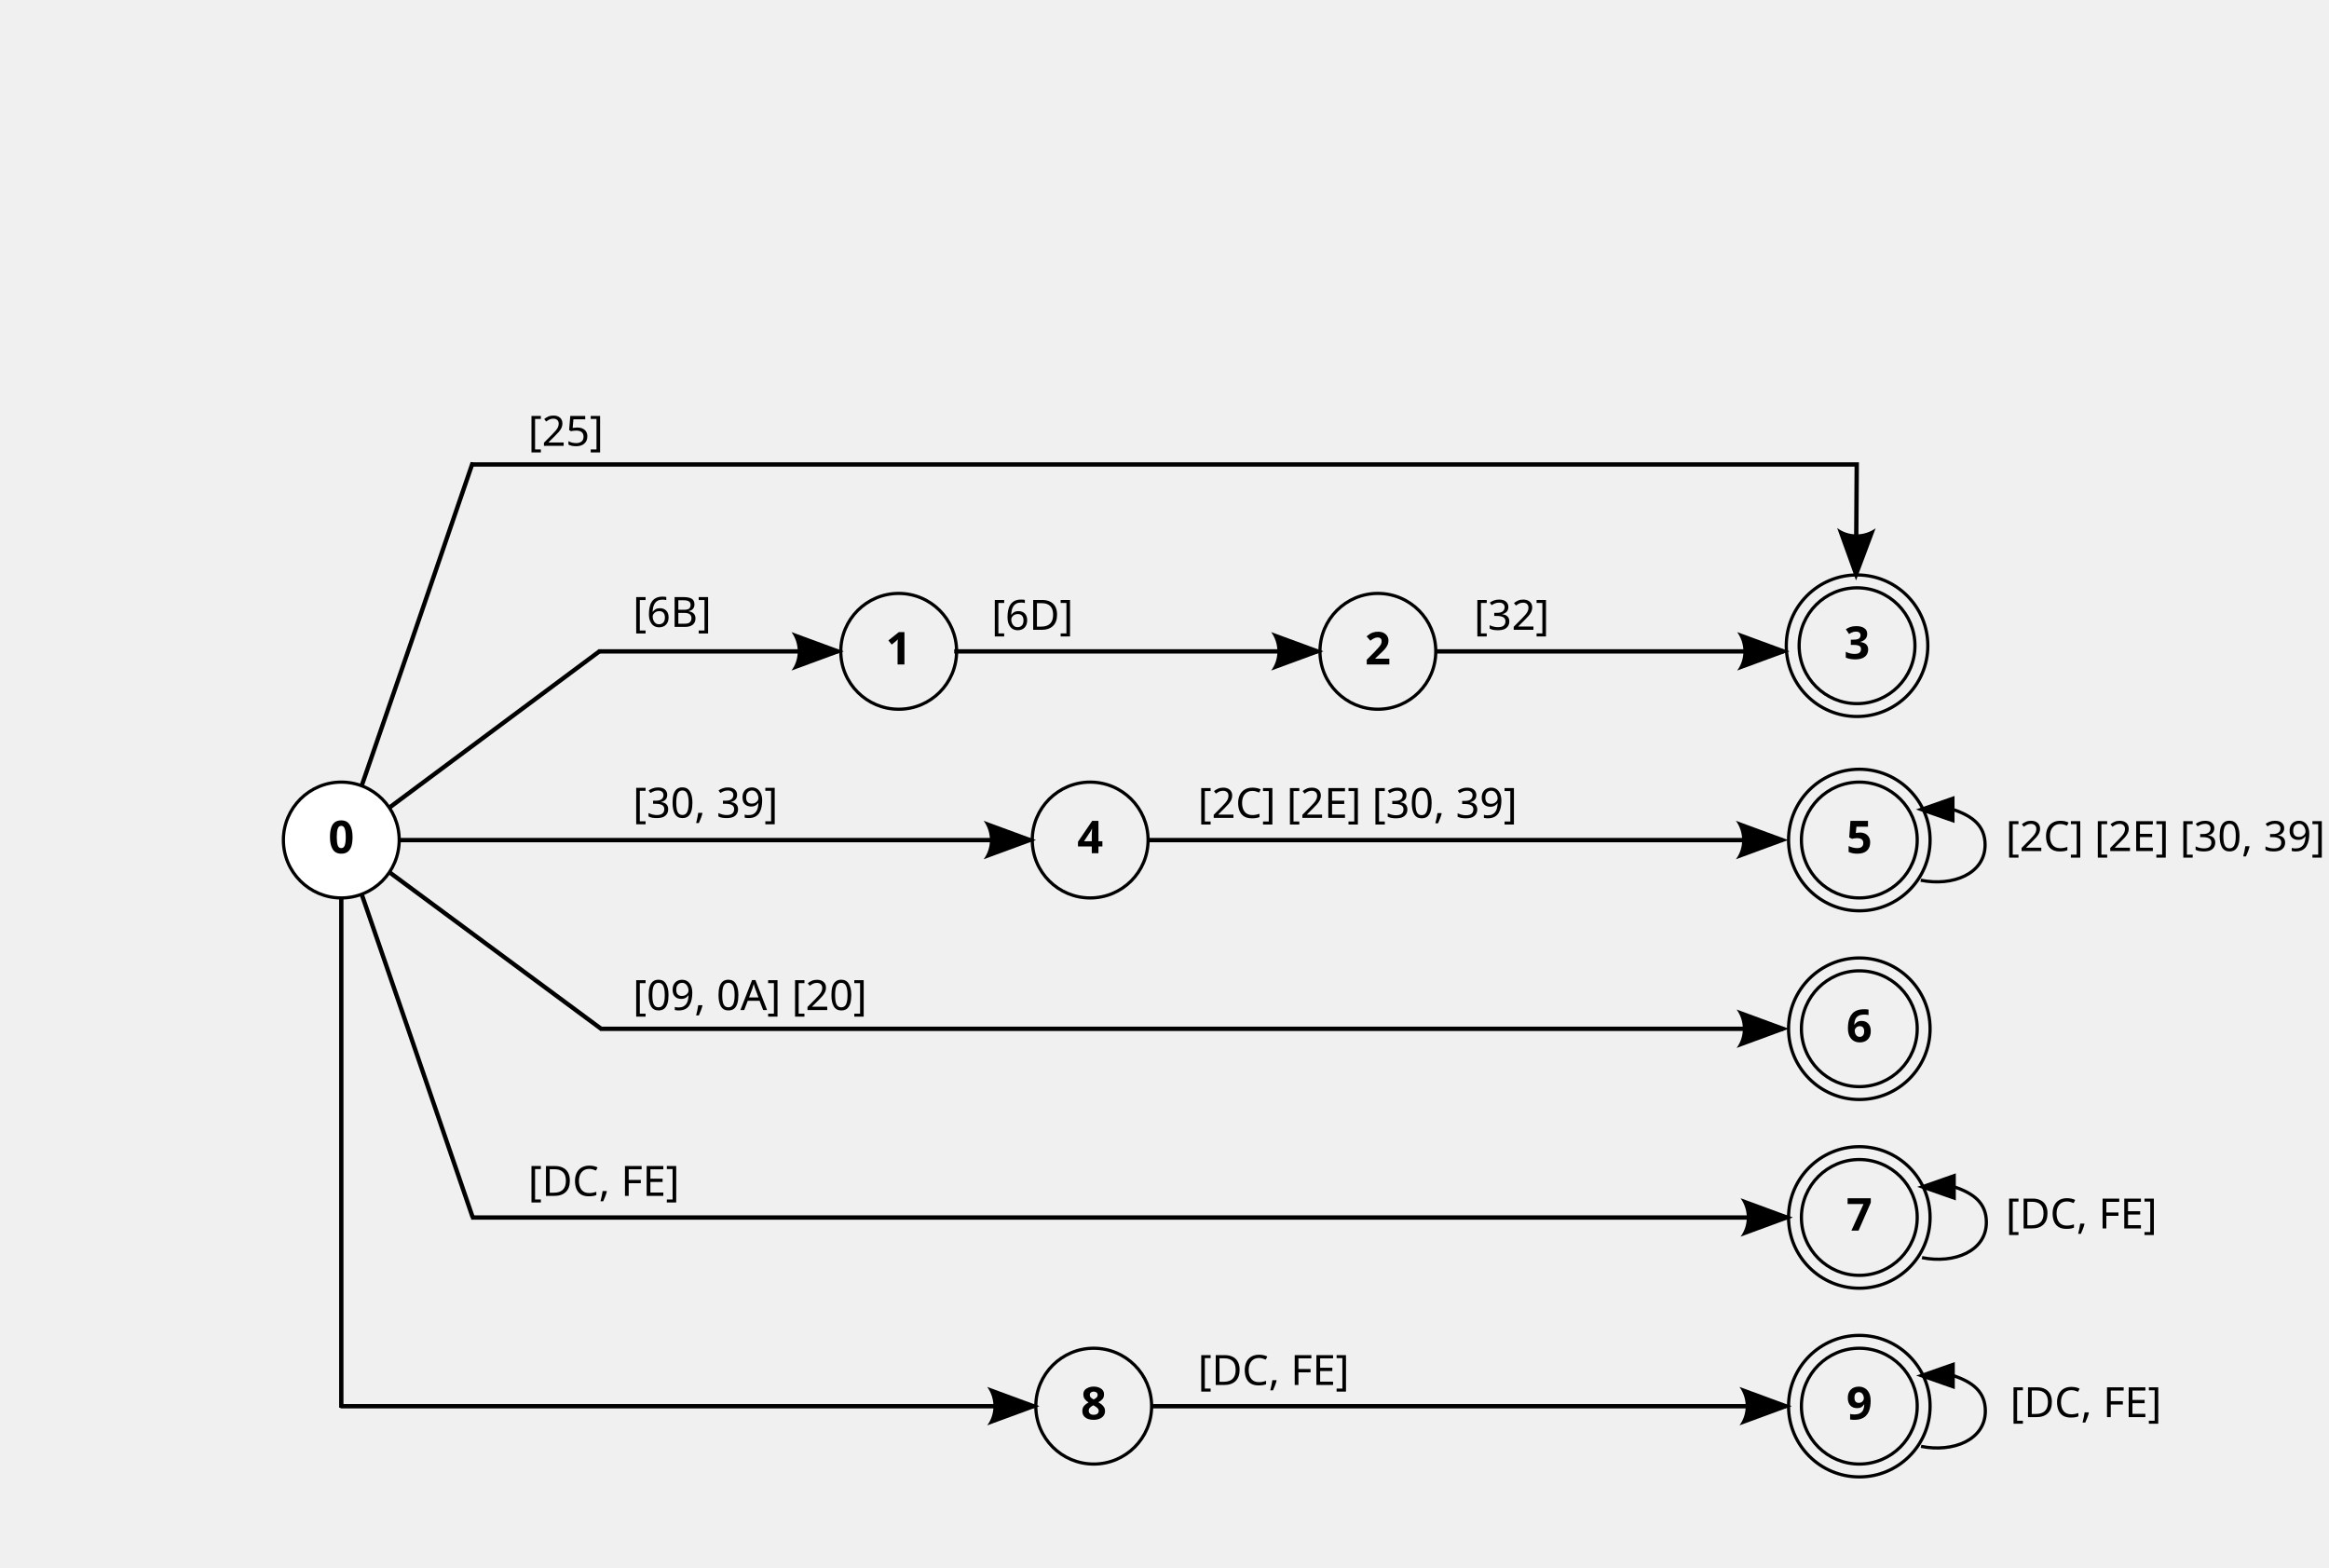
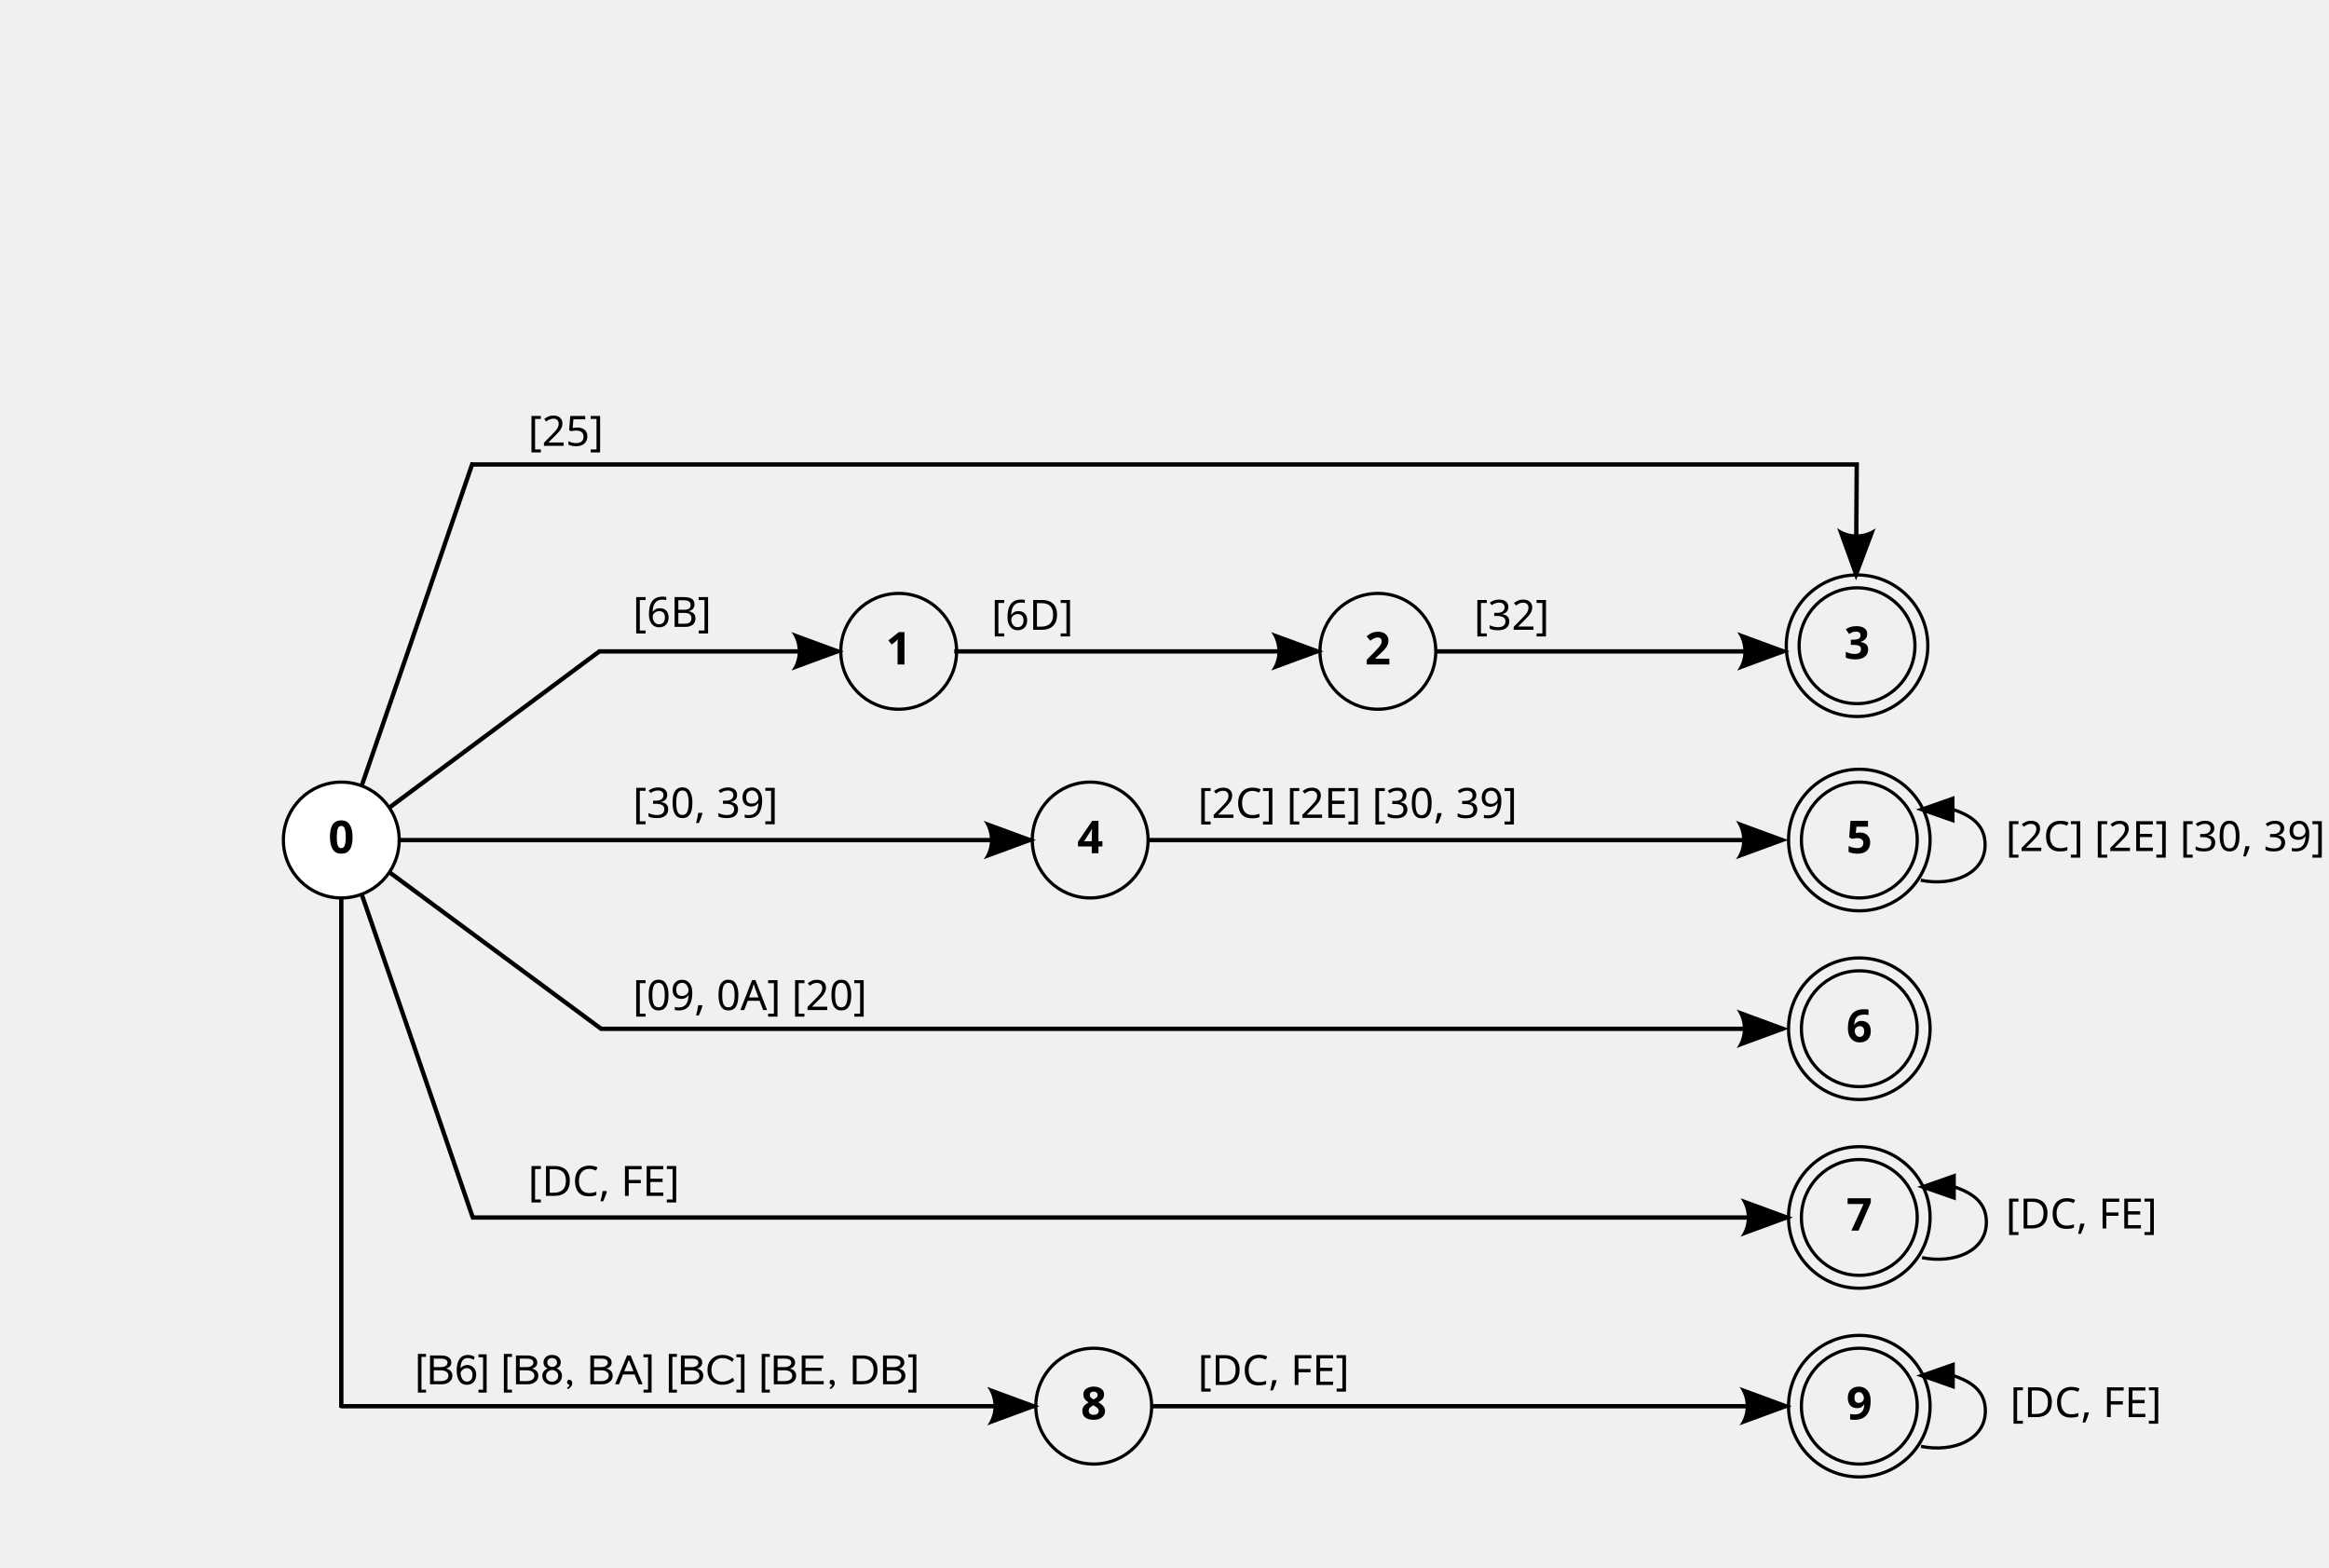
<svg xmlns="http://www.w3.org/2000/svg" width="535pt" height="360pt" viewBox="0.00 0.00 535.20 360.00" id="svg2584">
  <defs id="defs2789">
    <marker orient="auto" refY="0.0" refX="0.0" id="Arrow2Lend" style="overflow:visible;">
      <path id="path3707" style="font-size:12.0;fill-rule:evenodd;stroke-width:0.625;stroke-linejoin:round;" d="M 8.719,4.034 L -2.207,0.016 L 8.719,-4.002 C 6.973,-1.63 6.983,1.616 8.719,4.034 z " transform="scale(1.1) rotate(180) translate(1,0)" />
    </marker>
    <marker orient="auto" refY="0.0" refX="0.0" id="Arrow1Lend" style="overflow:visible;">
      <path id="path3689" d="M 0.0,0.0 L 5.0,-5.0 L -12.5,0.0 L 5.0,5.0 L 0.0,0.0 z " style="fill-rule:evenodd;stroke:#000000;stroke-width:1.0pt;marker-start:none;" transform="scale(0.8) rotate(180) translate(12.5,0)" />
    </marker>
  </defs>
  <ellipse style="fill:none;stroke:#000000" cx="694" cy="-291" rx="18" ry="18" id="ellipse2594" transform="matrix(0.73922,0,0,0.73922,-86.2729,363.4202)" />
  <ellipse style="fill:none;stroke:#000000" cx="694" cy="-291" rx="22" ry="22" id="ellipse2596" transform="matrix(0.73922,0,0,0.73922,-86.2729,363.4202)" />
  <text x="426.746" y="151.338" style="font-size:10.404px;text-anchor:middle;font-family:Sans;-inkscape-font-specification:Sans Bold;font-weight:bold;font-style:normal;font-stretch:normal;font-variant:normal;text-align:center;writing-mode:lr;line-height:125%" id="text2598">3</text>
  <g id="g4988" transform="matrix(0,-1,-1,0,812.9305,535.4524)">
    <path id="path2657" d="M 333.259,371.545 C 331.781,364.153 334.737,356.761 341.39,356.761 C 345.826,356.761 348.043,359.717 349.522,364.153" style="fill:none;stroke:#000000;stroke-width:0.739" />
    <polygon transform="matrix(0.73922,0,0,0.73922,-82.92184,402.5922)" id="polygon2659" points="588.5,-52 585,-42 581.5,-52 588.5,-52 " style="fill:#000000;stroke:#000000" />
  </g>
  <ellipse style="fill:none;stroke:#000000" cx="574" cy="-173" rx="18" ry="18" id="ellipse2603" transform="matrix(0.73922,0,0,0.73922,2.956869,320.8399)" />
  <ellipse style="fill:none;stroke:#000000" cx="574" cy="-173" rx="22" ry="22" id="ellipse2605" transform="matrix(0.73922,0,0,0.73922,2.956869,320.8399)" />
  <text x="427.269" y="195.986" style="font-size:10.404px;text-anchor:middle;font-family:Sans;-inkscape-font-specification:Sans Bold;font-weight:bold;font-style:normal;font-stretch:normal;font-variant:normal;text-align:center;writing-mode:lr;line-height:125%" id="text2607">5</text>
  <text x="460.925" y="195.485" style="font-size:9.604px;font-style:normal;font-variant:normal;font-weight:normal;font-stretch:normal;text-align:start;line-height:125%;writing-mode:lr-tb;text-anchor:start;font-family:Sans;-inkscape-font-specification:Sans" id="text2616">[2C] [2E] [30, 39]</text>
  <ellipse style="fill:none;stroke:#000000" cx="336" cy="-311" rx="18" ry="18" id="ellipse2621" transform="matrix(0.73922,0,0,0.73922,178.8912,466.2137)" />
  <ellipse style="fill:none;stroke:#000000" cx="336" cy="-311" rx="22" ry="22" id="ellipse2623" transform="matrix(0.73922,0,0,0.73922,178.8912,466.2137)" />
  <text x="427.269" y="239.347" style="font-size:10.404px;text-anchor:middle;font-family:Sans;-inkscape-font-specification:Sans Bold;font-weight:bold;font-style:normal;font-stretch:normal;font-variant:normal;text-align:center;writing-mode:lr;line-height:125%" id="text2625">6</text>
  <ellipse style="fill:none;stroke:#000000" cx="336" cy="-214" rx="18" ry="18" id="ellipse2630" transform="matrix(0.73922,0,0,0.73922,178.8912,437.8708)" />
  <ellipse style="fill:none;stroke:#000000" cx="336" cy="-214" rx="22" ry="22" id="ellipse2632" transform="matrix(0.73922,0,0,0.73922,178.8912,437.8708)" />
  <text x="427.269" y="282.709" style="font-size:10.404px;text-anchor:middle;font-family:Sans;-inkscape-font-specification:Sans Bold;font-weight:bold;font-style:normal;font-stretch:normal;font-variant:normal;text-align:center;writing-mode:lr;line-height:125%" id="text2634">7</text>
  <text x="460.925" y="282.208" style="font-size:9.604px;font-style:normal;font-variant:normal;font-weight:normal;font-stretch:normal;text-align:start;line-height:125%;writing-mode:lr;text-anchor:start;font-family:Sans;-inkscape-font-specification:Sans" id="text2643">
    <tspan id="tspan6117">[DC, FE]</tspan>
  </text>
  <ellipse style="fill:none;stroke:#000000" cx="574" cy="-22" rx="18" ry="18" id="ellipse2648" transform="matrix(0.73922,0,0,0.73922,2.956869,339.302)" />
  <ellipse style="fill:none;stroke:#000000" cx="574" cy="-22" rx="22" ry="22" id="ellipse2650" transform="matrix(0.73922,0,0,0.73922,2.956869,339.302)" />
  <text x="427.269" y="326.07" style="font-size:10.404px;text-anchor:middle;font-family:Sans;-inkscape-font-specification:Sans Bold;font-weight:bold;font-style:normal;font-stretch:normal;font-variant:normal;text-align:center;writing-mode:lr;line-height:125%" id="text2652">9</text>
  <g transform="matrix(0,-1,-1,0,812.9912,665.5367)" id="g5054">
    <path style="fill:none;stroke:#000000;stroke-width:0.739" d="M 333.259,371.545 C 331.781,364.153 334.737,356.761 341.39,356.761 C 345.826,356.761 348.043,359.717 349.522,364.153" id="path5056" />
    <polygon style="fill:#000000;stroke:#000000" points="588.5,-52 585,-42 581.5,-52 588.5,-52 " id="polygon5058" transform="matrix(0.73922,0,0,0.73922,-82.92184,402.5922)" />
  </g>
  <path style="fill:none;fill-rule:evenodd;stroke:#000000;stroke-width:1px;stroke-linecap:butt;stroke-linejoin:miter;stroke-opacity:1" d="M 138.274,236.436 L 78.429,192.182 C 80.03,196.006 108.633,279.682 108.633,279.682" id="path5623" />
  <text x="121.367" y="102.371" style="font-size:9.604px;font-style:normal;font-variant:normal;font-weight:normal;font-stretch:normal;text-align:start;line-height:125%;writing-mode:lr-tb;text-anchor:start;font-family:Sans;-inkscape-font-specification:Sans" id="text2677">[25]</text>
  <text x="145.432" y="232.019" style="font-size:9.604px;font-style:normal;font-variant:normal;font-weight:normal;font-stretch:normal;text-align:start;line-height:125%;writing-mode:lr-tb;text-anchor:start;font-family:Sans;-inkscape-font-specification:Sans" id="text2686">[09, 0A] [20]</text>
  <text x="121.367" y="274.728" style="font-size:9.604px;font-style:normal;font-variant:normal;font-weight:normal;font-stretch:normal;text-align:start;line-height:125%;writing-mode:lr;text-anchor:start;font-family:Sans;-inkscape-font-specification:Sans" id="text2695">
    <tspan id="tspan6121">[DC, FE]</tspan>
  </text>
  <ellipse style="fill:none;stroke:#000000" cx="336" cy="-156" rx="18" ry="18" id="ellipse2700" transform="matrix(0.73922,0,0,0.73922,2.14372,308.2732)" />
  <text x="250.522" y="195.986" style="font-size:10.404px;text-anchor:middle;font-family:Sans;-inkscape-font-specification:Sans Bold;font-weight:bold;font-style:normal;font-stretch:normal;font-variant:normal;text-align:center;writing-mode:lr;line-height:125%" id="text2702">4</text>
  <text x="145.432" y="187.82" style="font-size:9.604px;font-style:normal;font-variant:normal;font-weight:normal;font-stretch:normal;text-align:start;line-height:125%;writing-mode:lr-tb;text-anchor:start;font-family:Sans;-inkscape-font-specification:Sans" id="text2711">[30, 39]</text>
  <ellipse style="fill:none;stroke:#000000" cx="336" cy="-102" rx="18" ry="18" id="ellipse2716" transform="matrix(0.73922,0,0,0.73922,-41.85988,224.9939)" />
  <text x="206.518" y="152.624" style="font-size:10.404px;text-anchor:middle;font-family:Sans;-inkscape-font-specification:Sans Bold;font-weight:bold;font-style:normal;font-stretch:normal;font-variant:normal;text-align:center;writing-mode:lr;line-height:125%" id="text2718">1</text>
  <text x="145.432" y="143.987" style="font-size:9.604px;font-style:normal;font-variant:normal;font-weight:normal;font-stretch:normal;text-align:start;line-height:125%;writing-mode:lr-tb;text-anchor:start;font-family:Sans;-inkscape-font-specification:Sans" id="text2727">[6B]</text>
  <ellipse style="fill:none;stroke:#000000" cx="336" cy="-46" rx="18" ry="18" id="ellipse2732" transform="matrix(0.73922,0,0,0.73922,2.95688,357.0433)" />
  <text x="251.335" y="326.07" style="font-size:10.404px;text-anchor:middle;font-family:Sans;-inkscape-font-specification:Sans Bold;font-weight:bold;font-style:normal;font-stretch:normal;font-variant:normal;text-align:center;writing-mode:lr;line-height:125%" id="text2734">8</text>
  <text x="275.279" y="187.874" style="font-size:9.604px;font-style:normal;font-variant:normal;font-weight:normal;font-stretch:normal;text-align:start;line-height:125%;writing-mode:lr-tb;text-anchor:start;font-family:Sans;-inkscape-font-specification:Sans" id="text2752">[2C] [2E] [30, 39]</text>
  <ellipse style="fill:none;stroke:#000000" cx="574" cy="-115" rx="18" ry="18" id="ellipse2757" transform="matrix(0.73922,0,0,0.73922,-107.6804,234.6038)" />
  <text x="316.632" y="152.624" style="font-size:10.404px;text-anchor:middle;font-family:Sans;-inkscape-font-specification:Sans Bold;font-weight:bold;font-style:normal;font-stretch:normal;font-variant:normal;text-align:center;writing-mode:lr;line-height:125%" id="text2759">2</text>
  <text x="227.837" y="144.658" style="font-size:9.604px;font-style:normal;font-variant:normal;font-weight:normal;font-stretch:normal;text-align:start;line-height:125%;writing-mode:lr-tb;text-anchor:start;font-family:Sans;-inkscape-font-specification:Sans" id="text2768">[6D]</text>
  <text x="275.279" y="318.175" style="font-size:9.604px;font-style:normal;font-variant:normal;font-weight:normal;font-stretch:normal;text-align:start;line-height:125%;writing-mode:lr;text-anchor:start;font-family:Sans;-inkscape-font-specification:Sans" id="text2777">
    <tspan id="tspan6119">[DC, FE]</tspan>
  </text>
  <text x="338.727" y="144.658" style="font-size:9.604px;font-style:normal;font-variant:normal;font-weight:normal;font-stretch:normal;text-align:start;line-height:125%;writing-mode:lr-tb;text-anchor:start;font-family:Sans;-inkscape-font-specification:Sans" id="text2786">[32]</text>
  <path style="fill:none;fill-rule:evenodd;stroke:#000000;stroke-width:1;stroke-linecap:butt;stroke-linejoin:miter;marker-end:url(#Arrow2Lend);stroke-miterlimit:4;stroke-dasharray:none;stroke-opacity:1" d="M 264.753,323.057 L 410.415,323.057" id="path2911" />
  <path id="path5000" d="M 219.275,149.611 L 302.8,149.611" style="fill:none;fill-rule:evenodd;stroke:#000000;stroke-width:1;stroke-linecap:butt;stroke-linejoin:miter;marker-end:url(#Arrow2Lend);stroke-miterlimit:4;stroke-dasharray:none;stroke-opacity:1" />
  <path style="fill:none;fill-rule:evenodd;stroke:#000000;stroke-width:1;stroke-linecap:butt;stroke-linejoin:miter;marker-end:url(#Arrow2Lend);stroke-miterlimit:4;stroke-dasharray:none;stroke-opacity:1" d="M 263.94,192.972 L 409.602,192.972" id="path5002" />
  <path id="path5628" d="M 137.918,149.47 L 78.429,193.724 C 80.03,189.9 108.633,106.225 108.633,106.225" style="fill:none;fill-rule:evenodd;stroke:#000000;stroke-width:1px;stroke-linecap:butt;stroke-linejoin:miter;stroke-opacity:1" />
  <path style="fill:none;fill-rule:evenodd;stroke:#000000;stroke-width:1;stroke-linecap:butt;stroke-linejoin:miter;marker-end:url(#Arrow2Lend);stroke-miterlimit:4;stroke-dasharray:none;stroke-opacity:1" d="M 137.635,149.611 L 192.573,149.611" id="path5042" />
  <path id="path5046" d="M 91.55,192.972 L 236.737,192.972" style="fill:none;fill-rule:evenodd;stroke:#000000;stroke-width:1;stroke-linecap:butt;stroke-linejoin:miter;marker-end:url(#Arrow2Lend);stroke-miterlimit:4;stroke-dasharray:none;stroke-opacity:1" />
  <path style="fill:none;fill-rule:evenodd;stroke:#000000;stroke-width:1;stroke-linecap:butt;stroke-linejoin:miter;marker-end:url(#Arrow2Lend);stroke-miterlimit:4;stroke-dasharray:none;stroke-opacity:1" d="M 108.265,279.695 L 410.665,279.695" id="path5048" />
  <g id="g5593" transform="matrix(0,-1,-1,0,813.2252,622.1752)">
    <path id="path5595" d="M 333.259,371.545 C 331.781,364.153 334.737,356.761 341.39,356.761 C 345.826,356.761 348.043,359.717 349.522,364.153" style="fill:none;stroke:#000000;stroke-width:0.739" />
    <polygon transform="matrix(0.73922,0,0,0.73922,-82.92184,402.5922)" id="polygon5597" points="588.5,-52 585,-42 581.5,-52 588.5,-52 " style="fill:#000000;stroke:#000000" />
  </g>
-   <flowRoot xml:space="preserve" id="flowRoot5601" style="font-size:9.604px;font-style:normal;font-variant:normal;font-weight:normal;font-stretch:normal;text-align:start;line-height:125%;writing-mode:lr-tb;text-anchor:start;fill:#000000;fill-opacity:1;stroke:none;stroke-width:1px;stroke-linecap:butt;stroke-linejoin:miter;stroke-opacity:1;font-family:Sans;-inkscape-font-specification:Sans" transform="translate(56.47783,-26.84709)">
-     <flowRegion id="flowRegion5603">
-       <rect id="rect5605" width="145.162" height="32.675" x="38.906" y="335.395" style="font-size:9.604px;font-style:normal;font-variant:normal;font-weight:normal;font-stretch:normal;text-align:start;line-height:125%;writing-mode:lr-tb;text-anchor:start;font-family:Sans;-inkscape-font-specification:Sans" />
-     </flowRegion>
-     <flowPara id="flowPara6123">[B6] [B8, BA] [BC] [BE, DB]</flowPara>
-   </flowRoot>
+   <path transform="translate(56.47783,-26.84709)" style="font-size:9.604px;font-style:normal;font-variant:normal;font-weight:normal;font-stretch:normal;text-align:start;line-height:125%;writing-mode:lr-tb;text-anchor:start;fill:#000000;fill-opacity:1;stroke:none;stroke-width:1px;stroke-linecap:butt;stroke-linejoin:miter;stroke-opacity:1;font-family:Sans;-inkscape-font-specification:Sans" d="M 41.424,346.77 L 39.558,346.77 L 39.558,337.884 L 41.424,337.884 L 41.424,338.559 L 40.374,338.559 L 40.374,346.095 L 41.424,346.095 L 41.424,346.77 M 46.015,341.265 C 46.478,341.349 46.837,341.535 47.094,341.823 C 47.35,342.107 47.478,342.459 47.478,342.878 C 47.478,343.485 47.245,343.966 46.78,344.322 C 46.314,344.679 45.762,344.857 45.124,344.857 L 42.339,344.857 L 42.339,338.24 L 44.932,338.24 C 45.654,338.24 46.218,338.386 46.625,338.676 C 47.031,338.964 47.234,339.369 47.234,339.891 C 47.234,340.213 47.127,340.496 46.911,340.74 C 46.698,340.98 46.4,341.156 46.015,341.265 M 43.202,340.918 L 44.833,340.918 C 45.274,340.918 45.637,340.826 45.921,340.641 C 46.209,340.457 46.353,340.21 46.353,339.9 C 46.353,339.281 45.84,338.972 44.815,338.972 L 43.202,338.972 L 43.202,340.918 M 43.202,344.125 L 44.885,344.125 C 45.391,344.125 45.799,344.014 46.109,343.792 C 46.418,343.567 46.573,343.259 46.573,342.869 C 46.573,342.494 46.415,342.197 46.1,341.978 C 45.784,341.759 45.362,341.649 44.833,341.649 L 43.202,341.649 L 43.202,344.125 M 49.34,341.199 C 49.49,340.965 49.709,340.779 49.996,340.641 C 50.284,340.501 50.587,340.43 50.906,340.43 C 51.484,340.43 51.971,340.635 52.364,341.045 C 52.761,341.454 52.96,341.982 52.96,342.63 C 52.96,343.324 52.771,343.889 52.393,344.327 C 52.014,344.765 51.486,344.984 50.808,344.984 C 50.051,344.984 49.473,344.699 49.073,344.13 C 48.672,343.561 48.472,342.734 48.472,341.649 C 48.472,340.496 48.699,339.619 49.152,339.019 C 49.606,338.415 50.228,338.114 51.019,338.114 C 51.6,338.114 52.135,338.265 52.622,338.569 L 52.355,339.239 C 51.914,338.97 51.469,338.836 51.019,338.836 C 50.487,338.836 50.078,339.034 49.79,339.431 C 49.502,339.825 49.352,340.415 49.34,341.199 M 50.789,344.243 C 51.208,344.243 51.53,344.105 51.755,343.83 C 51.983,343.555 52.097,343.173 52.097,342.686 C 52.097,342.22 51.977,341.848 51.736,341.57 C 51.498,341.288 51.173,341.148 50.761,341.148 C 50.648,341.148 50.534,341.165 50.418,341.199 C 50.303,341.234 50.192,341.282 50.085,341.345 C 49.979,341.407 49.879,341.481 49.785,341.565 C 49.695,341.649 49.602,341.757 49.509,341.889 C 49.415,342.02 49.368,342.111 49.368,342.161 C 49.368,342.698 49.491,343.18 49.738,343.605 C 49.985,344.03 50.336,344.243 50.789,344.243 M 55.347,346.77 L 53.485,346.77 L 53.485,346.095 L 54.531,346.095 L 54.531,338.653 L 53.485,338.653 L 53.485,337.982 L 55.347,337.982 L 55.347,346.77 M 61.176,346.77 L 59.309,346.77 L 59.309,337.884 L 61.176,337.884 L 61.176,338.559 L 60.125,338.559 L 60.125,346.095 L 61.176,346.095 L 61.176,346.77 M 65.766,341.265 C 66.229,341.349 66.588,341.535 66.845,341.823 C 67.101,342.107 67.229,342.459 67.229,342.878 C 67.229,343.485 66.996,343.966 66.531,344.322 C 66.065,344.679 65.513,344.857 64.875,344.857 L 62.09,344.857 L 62.09,338.24 L 64.683,338.24 C 65.405,338.24 65.969,338.386 66.376,338.676 C 66.782,338.964 66.985,339.369 66.985,339.891 C 66.985,340.213 66.878,340.496 66.662,340.74 C 66.449,340.98 66.151,341.156 65.766,341.265 M 62.953,340.918 L 64.585,340.918 C 65.025,340.918 65.388,340.826 65.673,340.641 C 65.96,340.457 66.104,340.21 66.104,339.9 C 66.104,339.281 65.591,338.972 64.566,338.972 L 62.953,338.972 L 62.953,340.918 M 62.953,344.125 L 64.636,344.125 C 65.143,344.125 65.551,344.014 65.86,343.792 C 66.17,343.567 66.324,343.259 66.324,342.869 C 66.324,342.494 66.166,342.197 65.851,341.978 C 65.535,341.759 65.113,341.649 64.585,341.649 L 62.953,341.649 L 62.953,344.125 M 71.375,341.218 C 71.781,341.352 72.097,341.568 72.322,341.865 C 72.55,342.162 72.664,342.509 72.664,342.906 C 72.664,343.497 72.453,343.991 72.031,344.388 C 71.609,344.785 71.067,344.984 70.404,344.984 C 69.738,344.984 69.194,344.785 68.772,344.388 C 68.35,343.988 68.139,343.491 68.139,342.897 C 68.139,342.512 68.252,342.173 68.477,341.879 C 68.702,341.582 69.014,341.362 69.415,341.218 C 69.118,341.131 68.877,340.959 68.692,340.702 C 68.508,340.446 68.416,340.157 68.416,339.835 C 68.416,339.347 68.592,338.939 68.946,338.611 C 69.299,338.279 69.782,338.114 70.395,338.114 C 70.995,338.114 71.476,338.278 71.839,338.606 C 72.202,338.931 72.383,339.341 72.383,339.835 C 72.383,340.16 72.292,340.449 72.111,340.702 C 71.93,340.955 71.684,341.127 71.375,341.218 M 70.404,340.871 C 70.723,340.871 70.989,340.779 71.201,340.594 C 71.414,340.407 71.52,340.154 71.52,339.835 C 71.52,339.535 71.415,339.294 71.206,339.113 C 70.999,338.928 70.729,338.836 70.395,338.836 C 70.063,338.836 69.794,338.927 69.588,339.108 C 69.385,339.289 69.283,339.531 69.283,339.835 C 69.283,340.16 69.396,340.415 69.621,340.599 C 69.846,340.78 70.107,340.871 70.404,340.871 M 70.404,344.261 C 70.798,344.261 71.128,344.135 71.393,343.882 C 71.662,343.625 71.797,343.3 71.797,342.906 C 71.797,342.544 71.659,342.234 71.384,341.978 C 71.109,341.721 70.782,341.593 70.404,341.593 C 70.023,341.593 69.693,341.723 69.415,341.982 C 69.139,342.242 69.002,342.55 69.002,342.906 C 69.002,343.313 69.13,343.641 69.386,343.891 C 69.643,344.138 69.982,344.261 70.404,344.261 M 74.399,344.984 C 74.234,344.965 74.098,344.898 73.991,344.782 C 73.885,344.666 73.832,344.535 73.832,344.388 C 73.832,344.229 73.883,344.094 73.987,343.985 C 74.093,343.875 74.223,343.821 74.376,343.821 C 74.551,343.821 74.702,343.892 74.831,344.036 C 74.959,344.177 75.023,344.347 75.023,344.547 C 75.023,345.16 74.684,345.638 74.005,345.982 L 73.822,345.645 C 74.207,345.457 74.399,345.237 74.399,344.984 M 82.854,341.265 C 83.317,341.349 83.676,341.535 83.932,341.823 C 84.189,342.107 84.317,342.459 84.317,342.878 C 84.317,343.485 84.084,343.966 83.618,344.322 C 83.152,344.679 82.601,344.857 81.963,344.857 L 79.178,344.857 L 79.178,338.24 L 81.771,338.24 C 82.493,338.24 83.057,338.386 83.464,338.676 C 83.87,338.964 84.073,339.369 84.073,339.891 C 84.073,340.213 83.965,340.496 83.75,340.74 C 83.537,340.98 83.238,341.156 82.854,341.265 M 80.04,340.918 L 81.672,340.918 C 82.113,340.918 82.476,340.826 82.76,340.641 C 83.048,340.457 83.192,340.21 83.192,339.9 C 83.192,339.281 82.679,338.972 81.653,338.972 L 80.04,338.972 L 80.04,340.918 M 80.04,344.125 L 81.724,344.125 C 82.23,344.125 82.638,344.014 82.948,343.792 C 83.257,343.567 83.412,343.259 83.412,342.869 C 83.412,342.494 83.254,342.197 82.938,341.978 C 82.623,341.759 82.201,341.649 81.672,341.649 L 80.04,341.649 L 80.04,344.125 M 91.191,344.857 L 90.268,344.857 L 89.358,342.601 L 86.685,342.601 L 85.785,344.857 L 84.87,344.857 L 87.618,338.24 L 88.444,338.24 L 91.191,344.857 M 89.095,341.87 L 88.031,339.267 L 86.966,341.87 L 89.095,341.87 M 93.255,346.77 L 91.393,346.77 L 91.393,346.095 L 92.439,346.095 L 92.439,338.653 L 91.393,338.653 L 91.393,337.982 L 93.255,337.982 L 93.255,346.77 M 99.083,346.77 L 97.217,346.77 L 97.217,337.884 L 99.083,337.884 L 99.083,338.559 L 98.033,338.559 L 98.033,346.095 L 99.083,346.095 L 99.083,346.77 M 103.674,341.265 C 104.137,341.349 104.496,341.535 104.753,341.823 C 105.009,342.107 105.137,342.459 105.137,342.878 C 105.137,343.485 104.904,343.966 104.439,344.322 C 103.973,344.679 103.421,344.857 102.783,344.857 L 99.998,344.857 L 99.998,338.24 L 102.591,338.24 C 103.313,338.24 103.877,338.386 104.284,338.676 C 104.69,338.964 104.893,339.369 104.893,339.891 C 104.893,340.213 104.786,340.496 104.57,340.74 C 104.357,340.98 104.059,341.156 103.674,341.265 M 100.861,340.918 L 102.493,340.918 C 102.933,340.918 103.296,340.826 103.58,340.641 C 103.868,340.457 104.012,340.21 104.012,339.9 C 104.012,339.281 103.499,338.972 102.474,338.972 L 100.861,338.972 L 100.861,340.918 M 100.861,344.125 L 102.544,344.125 C 103.051,344.125 103.459,344.014 103.768,343.792 C 104.077,343.567 104.232,343.259 104.232,342.869 C 104.232,342.494 104.074,342.197 103.759,341.978 C 103.443,341.759 103.021,341.649 102.493,341.649 L 100.861,341.649 L 100.861,344.125 M 106.094,341.574 C 106.094,340.552 106.411,339.721 107.046,339.08 C 107.684,338.436 108.52,338.114 109.555,338.114 C 110.564,338.114 111.441,338.419 112.185,339.028 L 111.791,339.708 C 111.107,339.133 110.361,338.845 109.555,338.845 C 108.785,338.845 108.168,339.099 107.702,339.605 C 107.24,340.108 107.008,340.765 107.008,341.574 C 107.008,342.384 107.236,343.033 107.693,343.52 C 108.152,344.008 108.773,344.252 109.555,344.252 C 110.386,344.252 111.166,343.958 111.894,343.37 L 112.279,344.041 C 111.494,344.669 110.586,344.984 109.555,344.984 C 108.485,344.984 107.641,344.672 107.022,344.05 C 106.403,343.428 106.094,342.603 106.094,341.574 M 114.6,346.77 L 112.739,346.77 L 112.739,346.095 L 113.784,346.095 L 113.784,338.653 L 112.739,338.653 L 112.739,337.982 L 114.6,337.982 L 114.6,346.77 M 120.429,346.77 L 118.563,346.77 L 118.563,337.884 L 120.429,337.884 L 120.429,338.559 L 119.379,338.559 L 119.379,346.095 L 120.429,346.095 L 120.429,346.77 M 125.02,341.265 C 125.482,341.349 125.842,341.535 126.098,341.823 C 126.355,342.107 126.483,342.459 126.483,342.878 C 126.483,343.485 126.25,343.966 125.784,344.322 C 125.318,344.679 124.766,344.857 124.129,344.857 L 121.343,344.857 L 121.343,338.24 L 123.936,338.24 C 124.659,338.24 125.223,338.386 125.629,338.676 C 126.036,338.964 126.239,339.369 126.239,339.891 C 126.239,340.213 126.131,340.496 125.915,340.74 C 125.703,340.98 125.404,341.156 125.02,341.265 M 122.206,340.918 L 123.838,340.918 C 124.279,340.918 124.641,340.826 124.926,340.641 C 125.213,340.457 125.357,340.21 125.357,339.9 C 125.357,339.281 124.845,338.972 123.819,338.972 L 122.206,338.972 L 122.206,340.918 M 122.206,344.125 L 123.89,344.125 C 124.396,344.125 124.804,344.014 125.113,343.792 C 125.423,343.567 125.578,343.259 125.578,342.869 C 125.578,342.494 125.42,342.197 125.104,341.978 C 124.788,341.759 124.366,341.649 123.838,341.649 L 122.206,341.649 L 122.206,344.125 M 132.809,344.857 L 127.758,344.857 L 127.758,338.24 L 132.715,338.24 L 132.715,338.972 L 128.621,338.972 L 128.621,341.045 L 132.321,341.045 L 132.321,341.776 L 128.621,341.776 L 128.621,344.125 L 132.809,344.125 L 132.809,344.857 M 134.722,344.984 C 134.556,344.965 134.42,344.898 134.314,344.782 C 134.207,344.666 134.154,344.535 134.154,344.388 C 134.154,344.229 134.206,344.094 134.309,343.985 C 134.415,343.875 134.545,343.821 134.698,343.821 C 134.873,343.821 135.025,343.892 135.153,344.036 C 135.281,344.177 135.345,344.347 135.345,344.547 C 135.345,345.16 135.006,345.638 134.328,345.982 L 134.145,345.645 C 134.529,345.457 134.722,345.237 134.722,344.984 M 139.5,338.24 L 141.835,338.24 C 142.873,338.24 143.691,338.53 144.288,339.108 C 144.885,339.686 145.183,340.497 145.183,341.542 C 145.183,342.533 144.883,343.333 144.283,343.943 C 143.686,344.552 142.879,344.857 141.863,344.857 L 139.5,344.857 L 139.5,338.24 M 140.363,344.125 L 141.845,344.125 C 142.623,344.125 143.222,343.903 143.641,343.46 C 144.063,343.012 144.274,342.376 144.274,341.551 C 144.274,340.723 144.061,340.086 143.636,339.642 C 143.214,339.195 142.617,338.972 141.845,338.972 L 140.363,338.972 L 140.363,344.125 M 150.117,341.265 C 150.579,341.349 150.939,341.535 151.195,341.823 C 151.451,342.107 151.58,342.459 151.58,342.878 C 151.58,343.485 151.347,343.966 150.881,344.322 C 150.415,344.679 149.863,344.857 149.226,344.857 L 146.44,344.857 L 146.44,338.24 L 149.033,338.24 C 149.755,338.24 150.32,338.386 150.726,338.676 C 151.133,338.964 151.336,339.369 151.336,339.891 C 151.336,340.213 151.228,340.496 151.012,340.74 C 150.8,340.98 150.501,341.156 150.117,341.265 M 147.303,340.918 L 148.935,340.918 C 149.376,340.918 149.738,340.826 150.023,340.641 C 150.31,340.457 150.454,340.21 150.454,339.9 C 150.454,339.281 149.941,338.972 148.916,338.972 L 147.303,338.972 L 147.303,340.918 M 147.303,344.125 L 148.986,344.125 C 149.493,344.125 149.901,344.014 150.21,343.792 C 150.52,343.567 150.675,343.259 150.675,342.869 C 150.675,342.494 150.517,342.197 150.201,341.978 C 149.885,341.759 149.463,341.649 148.935,341.649 L 147.303,341.649 L 147.303,344.125 M 154.102,346.77 L 152.241,346.77 L 152.241,346.095 L 153.286,346.095 L 153.286,338.653 L 152.241,338.653 L 152.241,337.982 L 154.102,337.982 L 154.102,346.77" id="flowRoot5601" />
  <path id="path5611" d="M 78.255,323.057 L 237.55,323.057" style="fill:none;fill-rule:evenodd;stroke:#000000;stroke-width:1;stroke-linecap:butt;stroke-linejoin:miter;marker-end:url(#Arrow2Lend);stroke-miterlimit:4;stroke-dasharray:none;stroke-opacity:1" />
  <path style="fill:none;fill-rule:evenodd;stroke:#000000;stroke-width:1px;stroke-linecap:butt;stroke-linejoin:miter;stroke-opacity:1" d="M 78.429,206.113 L 78.429,323.401" id="path5615" />
  <ellipse style="fill:#ffffff;stroke:#000000" cx="18" cy="-182" rx="18" ry="18" id="ellipse2666" transform="matrix(0.73922,0,0,0.73922,65.12335,327.4929)" />
  <text x="78.429" y="195.986" style="font-size:10.404px;text-anchor:middle;font-family:Sans;-inkscape-font-specification:Sans Bold;font-weight:bold;font-style:normal;font-stretch:normal;font-variant:normal;text-align:center;writing-mode:lr;line-height:125%" id="text2668">0</text>
  <path id="path5619" d="M 137.952,236.334 L 409.76,236.334" style="fill:none;fill-rule:evenodd;stroke:#000000;stroke-width:1;stroke-linecap:butt;stroke-linejoin:miter;marker-end:url(#Arrow2Lend);stroke-miterlimit:4;stroke-dasharray:none;stroke-opacity:1" />
  <path style="fill:none;fill-rule:evenodd;stroke:#000000;stroke-width:1;stroke-linecap:butt;stroke-linejoin:miter;marker-end:url(#Arrow2Lend);stroke-miterlimit:4;stroke-dasharray:none;stroke-opacity:1" d="M 329.716,149.611 L 409.886,149.611" id="path5630" />
  <path id="path5632" d="M 108.265,106.663 L 426.675,106.663 L 426.507,131.982" style="fill:none;fill-rule:evenodd;stroke:#000000;stroke-width:1;stroke-linecap:butt;stroke-linejoin:miter;marker-end:url(#Arrow2Lend);stroke-miterlimit:4;stroke-dasharray:none;stroke-opacity:1" />
  <text x="479.335" y="325.569" style="font-size:9.604px;font-style:normal;font-variant:normal;font-weight:normal;font-stretch:normal;text-align:center;line-height:125%;writing-mode:lr-tb;text-anchor:middle;font-family:Sans;-inkscape-font-specification:Sans" id="text79">[DC, FE]</text>
</svg>
